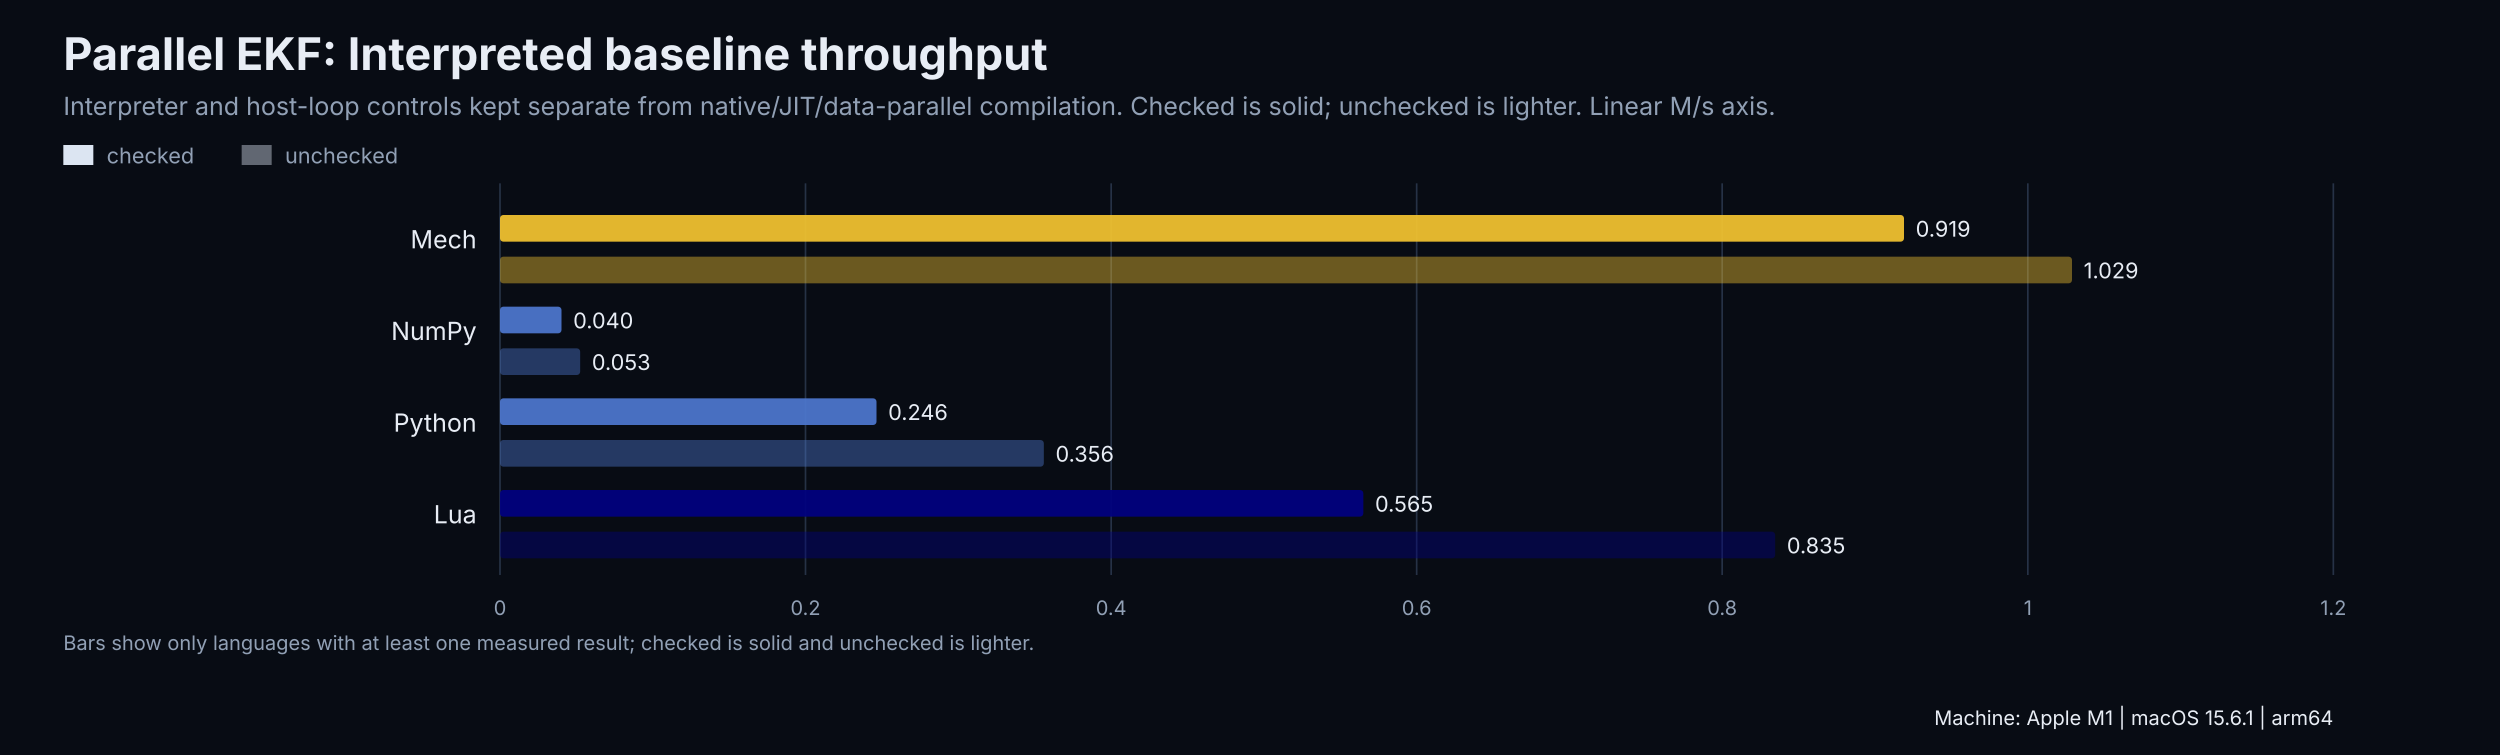
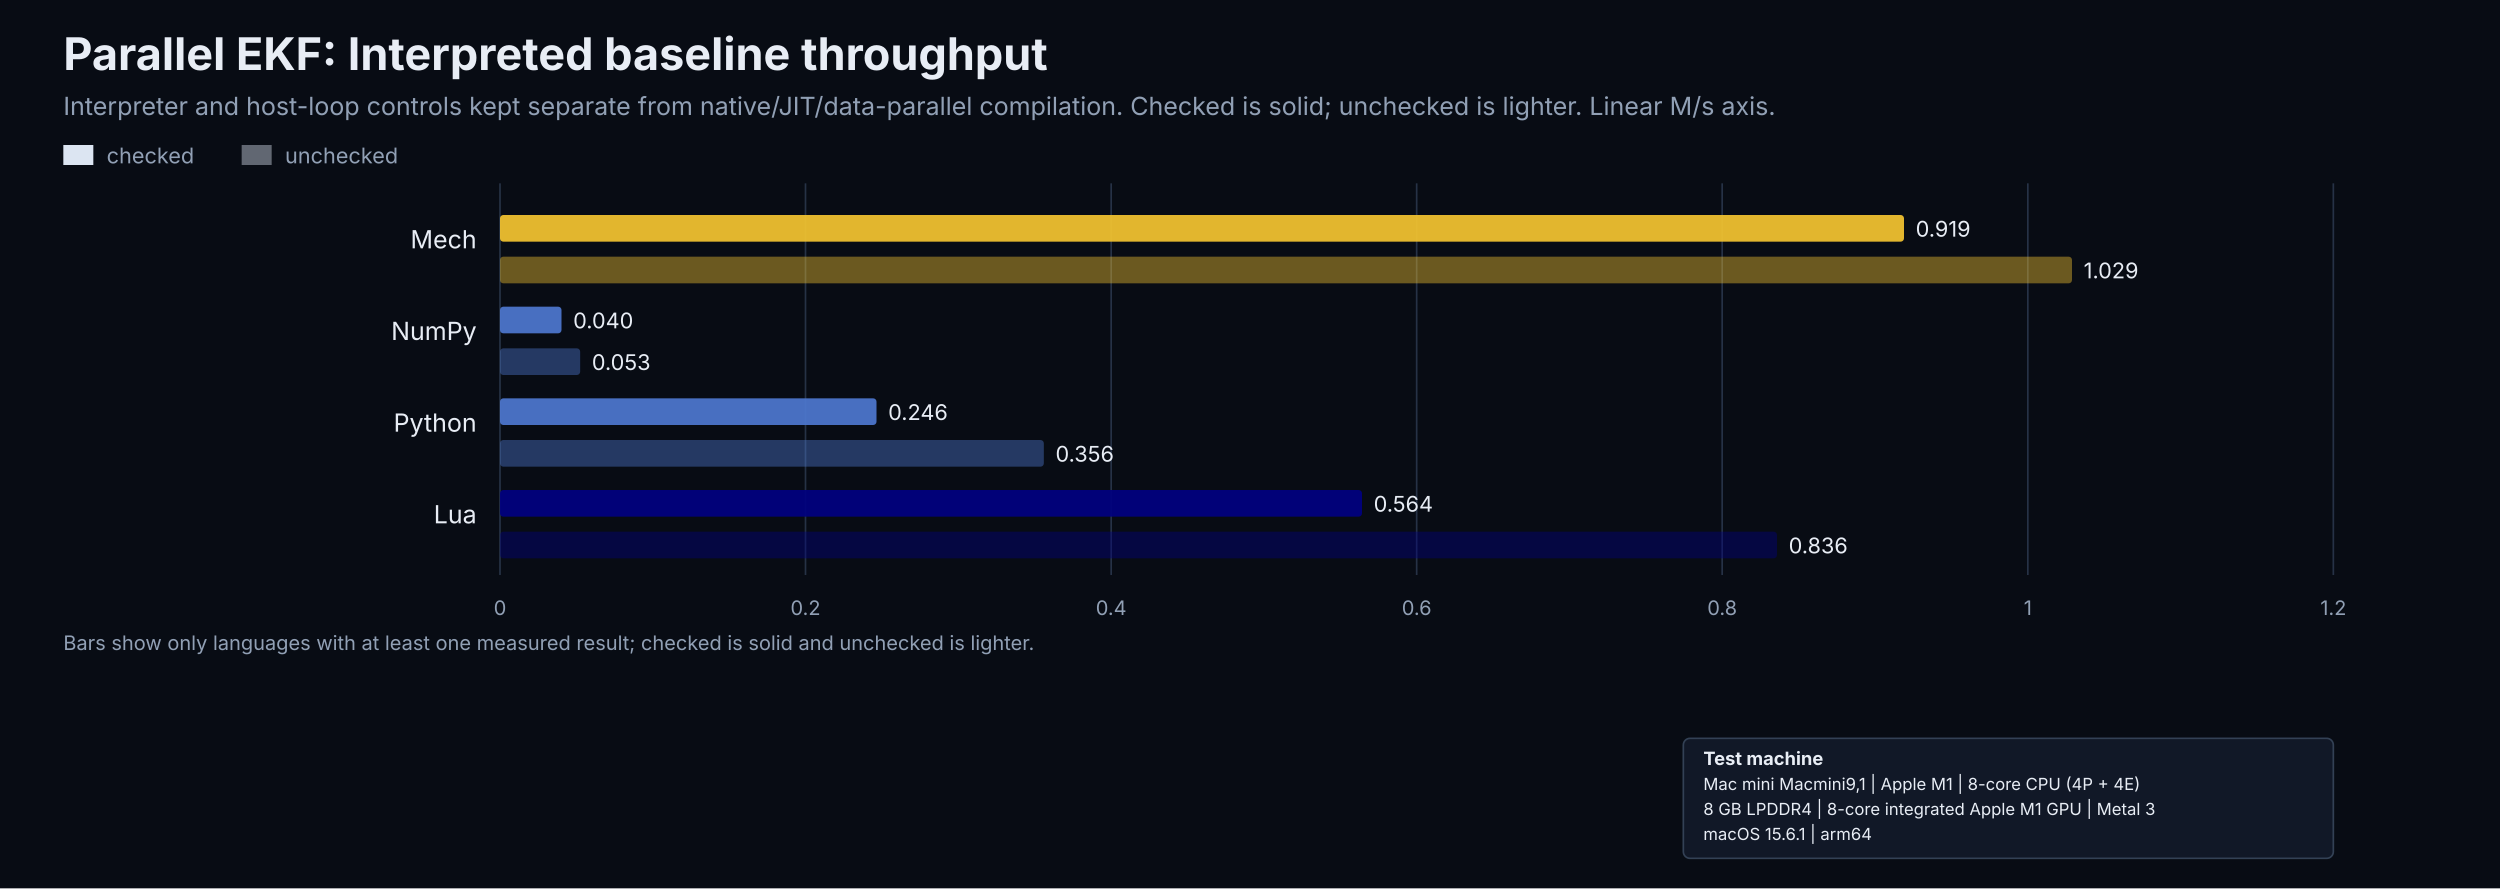
- <svg xmlns="http://www.w3.org/2000/svg" width="1500" height="453" viewBox="0 0 1500 453">
+ <svg xmlns="http://www.w3.org/2000/svg" width="1500" height="533" viewBox="0 0 1500 533">
  <rect width="100%" height="100%" fill="#080c14" />
  <style>text{font-family:-apple-system,BlinkMacSystemFont,"Segoe UI",sans-serif;fill:#e8edf5}.muted{fill:#91a0b5}.grid{stroke:#263246;stroke-width:1}.label{font-size:15px}.value{font-size:13px;font-variant-numeric:tabular-nums}</style>
  <text x="38" y="42" font-size="27" font-weight="700">Parallel EKF: Interpreted baseline throughput</text>
  <text x="38" y="69" class="muted" font-size="15">Interpreter and host-loop controls kept separate from native/JIT/data-parallel compilation. Checked is solid; unchecked is lighter. Linear M/s axis.</text>
  <rect x="38" y="87" width="18" height="12" fill="#dce5f2" />
  <text x="64" y="98" class="muted" font-size="13">checked</text>
  <rect x="145" y="87" width="18" height="12" fill="#dce5f2" opacity="0.42" />
  <text x="171" y="98" class="muted" font-size="13">unchecked</text>
  <line x1="300.0" y1="110" x2="300.0" y2="345" class="grid" />
  <text x="300.0" y="369" text-anchor="middle" class="muted" font-size="12">0</text>
  <line x1="483.3" y1="110" x2="483.3" y2="345" class="grid" />
  <text x="483.3" y="369" text-anchor="middle" class="muted" font-size="12">0.2</text>
  <line x1="666.7" y1="110" x2="666.7" y2="345" class="grid" />
  <text x="666.7" y="369" text-anchor="middle" class="muted" font-size="12">0.4</text>
  <line x1="850.0" y1="110" x2="850.0" y2="345" class="grid" />
  <text x="850.0" y="369" text-anchor="middle" class="muted" font-size="12">0.6</text>
  <line x1="1033.3" y1="110" x2="1033.3" y2="345" class="grid" />
  <text x="1033.3" y="369" text-anchor="middle" class="muted" font-size="12">0.8</text>
  <line x1="1216.7" y1="110" x2="1216.7" y2="345" class="grid" />
  <text x="1216.7" y="369" text-anchor="middle" class="muted" font-size="12">1</text>
  <line x1="1400.0" y1="110" x2="1400.0" y2="345" class="grid" />
  <text x="1400.0" y="369" text-anchor="middle" class="muted" font-size="12">1.2</text>
  <text x="286" y="149" text-anchor="end" class="label">Mech</text>
  <rect x="300" y="129" width="842.4" height="16" rx="2" fill="#f4c430" opacity="0.92" />
  <text x="1149.4" y="142" class="value">0.919</text>
  <rect x="300" y="154" width="943.2" height="16" rx="2" fill="#f4c430" opacity="0.42" />
  <text x="1250.2" y="167" class="value">1.029</text>
  <text x="286" y="204" text-anchor="end" class="label">NumPy</text>
  <rect x="300" y="184" width="36.9" height="16" rx="2" fill="#4d77cf" opacity="0.92" />
  <text x="343.9" y="197" class="value">0.040</text>
  <rect x="300" y="209" width="48.1" height="16" rx="2" fill="#4d77cf" opacity="0.42" />
  <text x="355.1" y="222" class="value">0.053</text>
  <text x="286" y="259" text-anchor="end" class="label">Python</text>
  <rect x="300" y="239" width="225.9" height="16" rx="2" fill="#4d77cf" opacity="0.92" />
  <text x="532.9" y="252" class="value">0.246</text>
  <rect x="300" y="264" width="326.3" height="16" rx="2" fill="#4d77cf" opacity="0.42" />
  <text x="633.3" y="277" class="value">0.356</text>
  <text x="286" y="314" text-anchor="end" class="label">Lua</text>
-   <rect x="300" y="294" width="518.0" height="16" rx="2" fill="#000080" opacity="0.92" />
-   <text x="825.0" y="307" class="value">0.565</text>
-   <rect x="300" y="319" width="765.1" height="16" rx="2" fill="#000080" opacity="0.42" />
-   <text x="1072.1" y="332" class="value">0.835</text>
+   <rect x="300" y="294" width="517.2" height="16" rx="2" fill="#000080" opacity="0.92" />
+   <text x="824.2" y="307" class="value">0.564</text>
+   <rect x="300" y="319" width="766.2" height="16" rx="2" fill="#000080" opacity="0.42" />
+   <text x="1073.2" y="332" class="value">0.836</text>
  <text x="38" y="390" class="muted" font-size="12">Bars show only languages with at least one measured result; checked is solid and unchecked is lighter.</text>
-   <text x="1400" y="435" text-anchor="end" fill="#91a0b5" font-size="12">Machine: Apple M1 | macOS 15.6.1 | arm64</text>
+   <g aria-label="Test machine">
+     <rect x="1010" y="443" width="390" height="72" rx="4" fill="#111827" stroke="#334155" />
+     <text x="1022" y="459" fill="#e8edf5" font-size="11" font-weight="700">Test machine</text>
+     <text x="1022" y="474" fill="#91a0b5" font-size="10">Mac mini Macmini9,1 | Apple M1 | 8-core CPU (4P + 4E)</text>
+     <text x="1022" y="489" fill="#91a0b5" font-size="10">8 GB LPDDR4 | 8-core integrated Apple M1 GPU | Metal 3</text>
+     <text x="1022" y="504" fill="#91a0b5" font-size="10">macOS 15.6.1 | arm64</text>
+   </g>
</svg>
